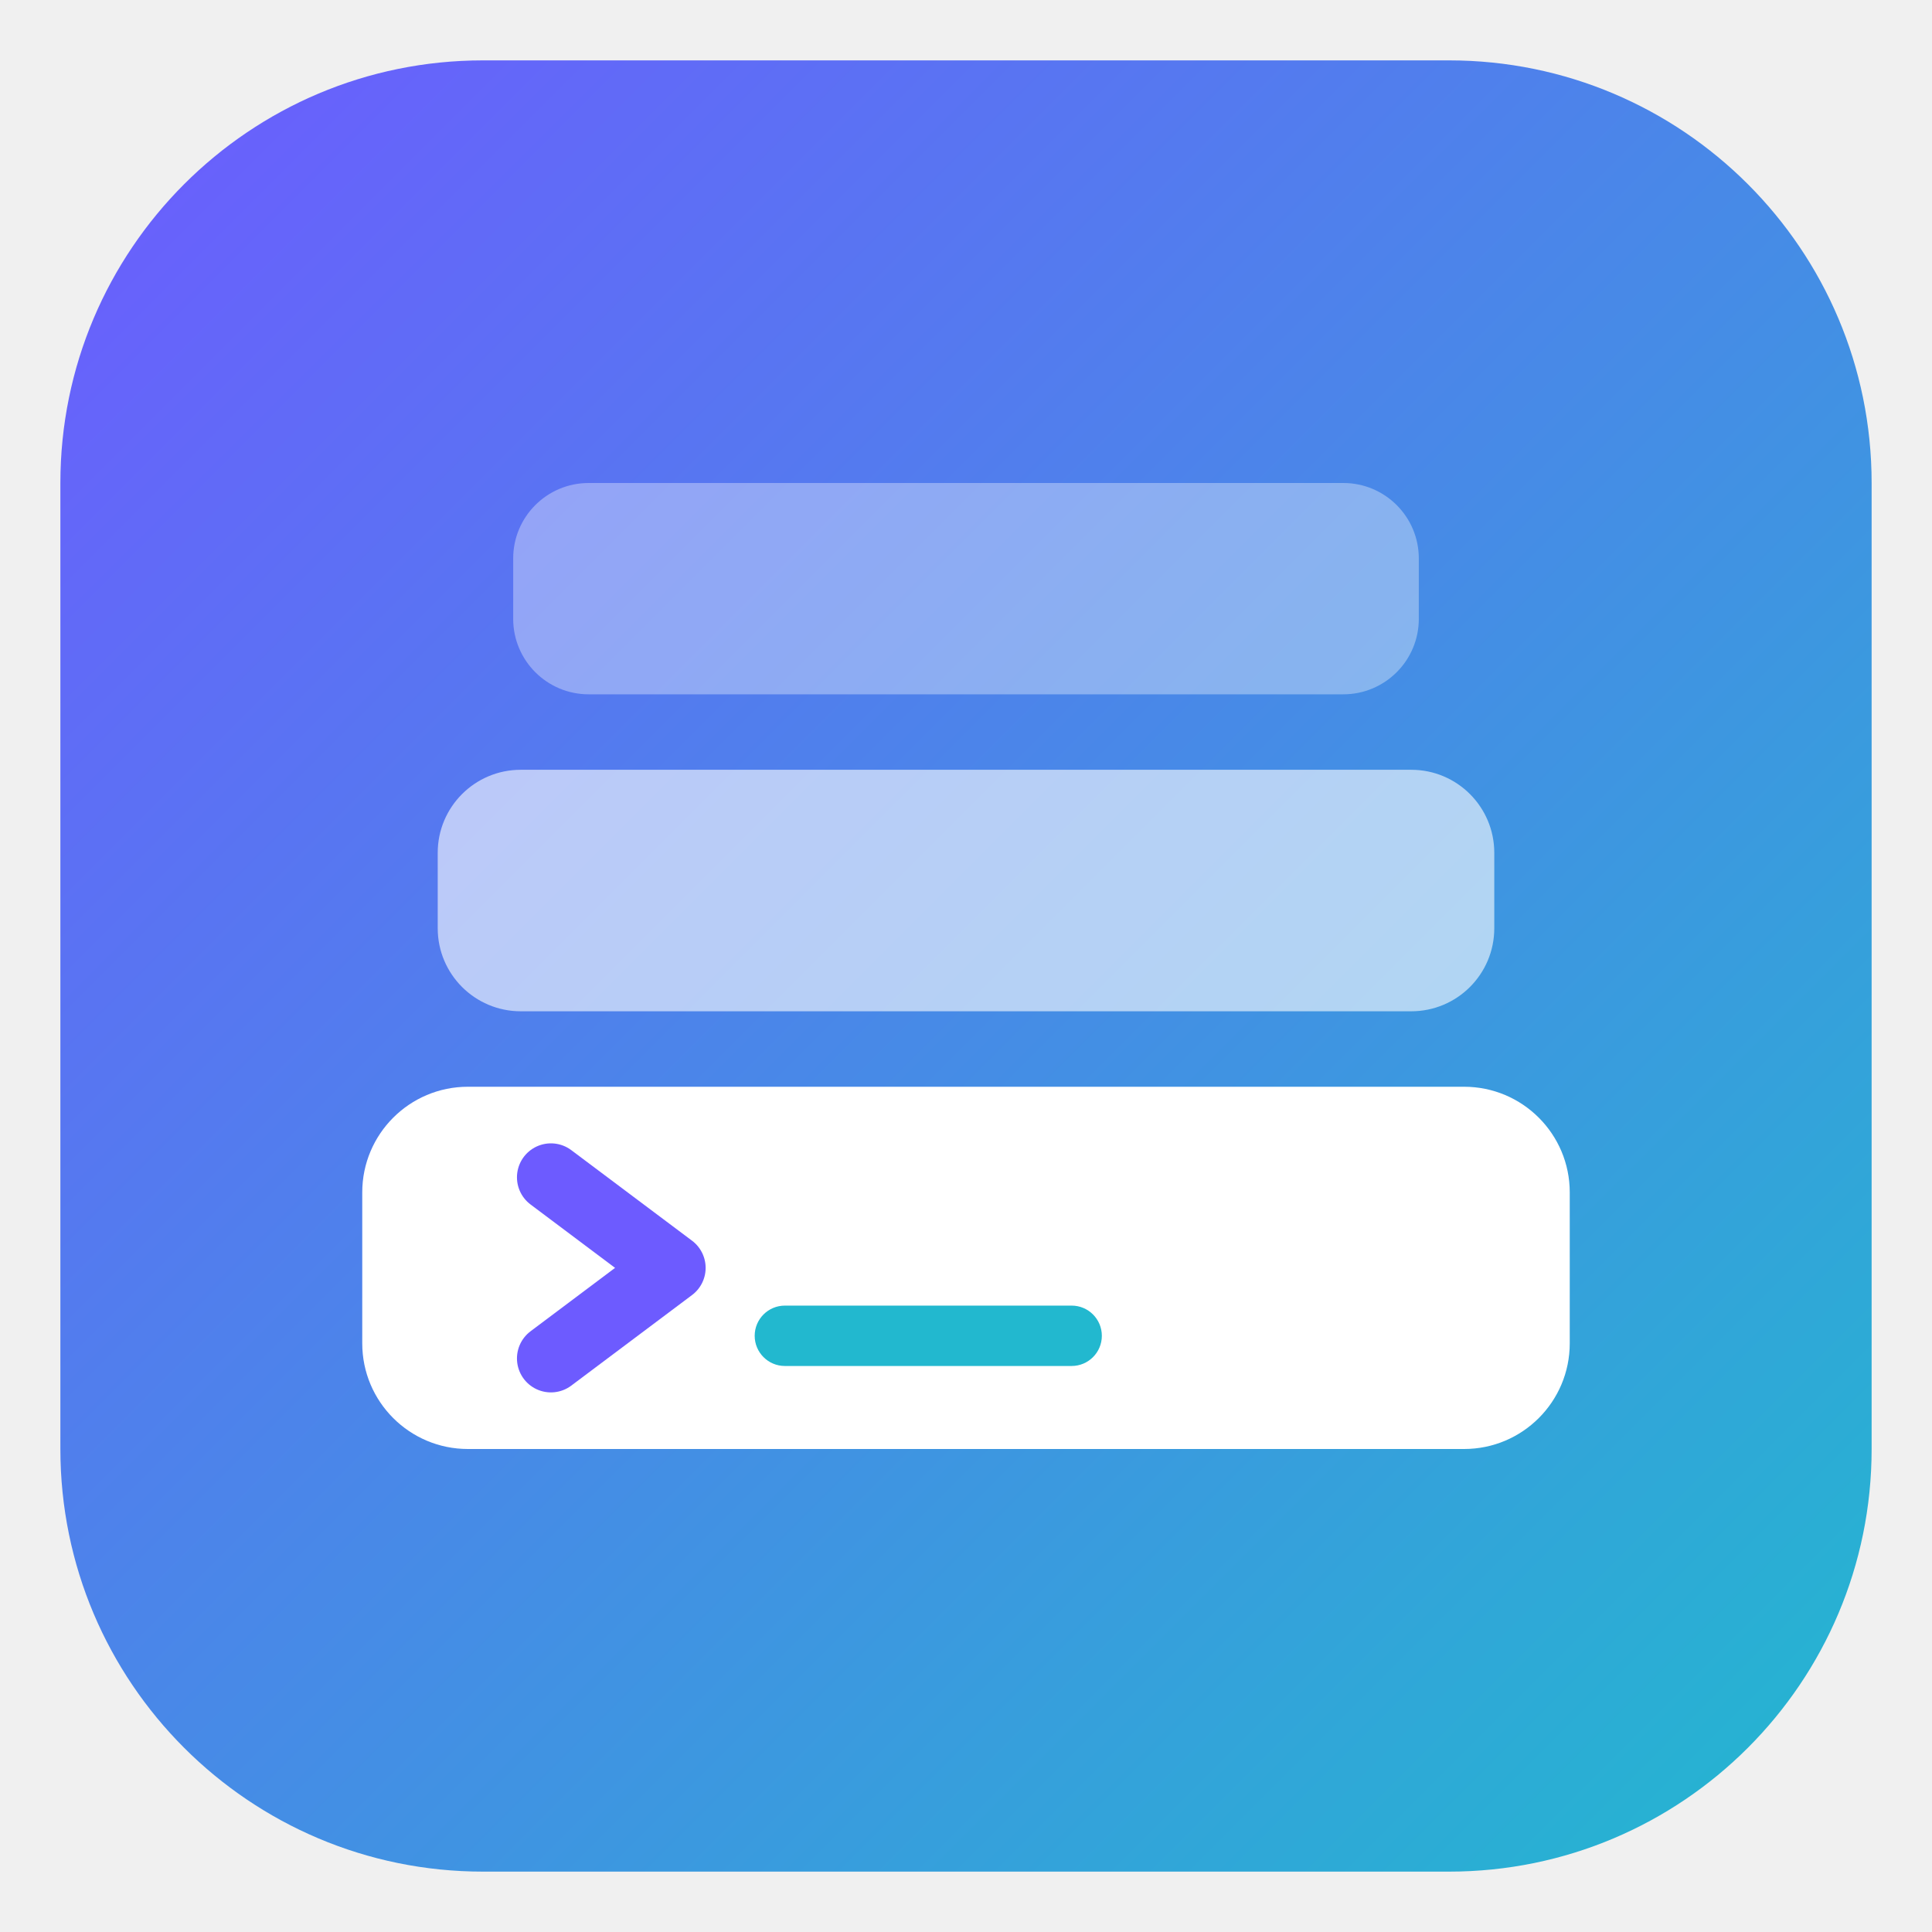
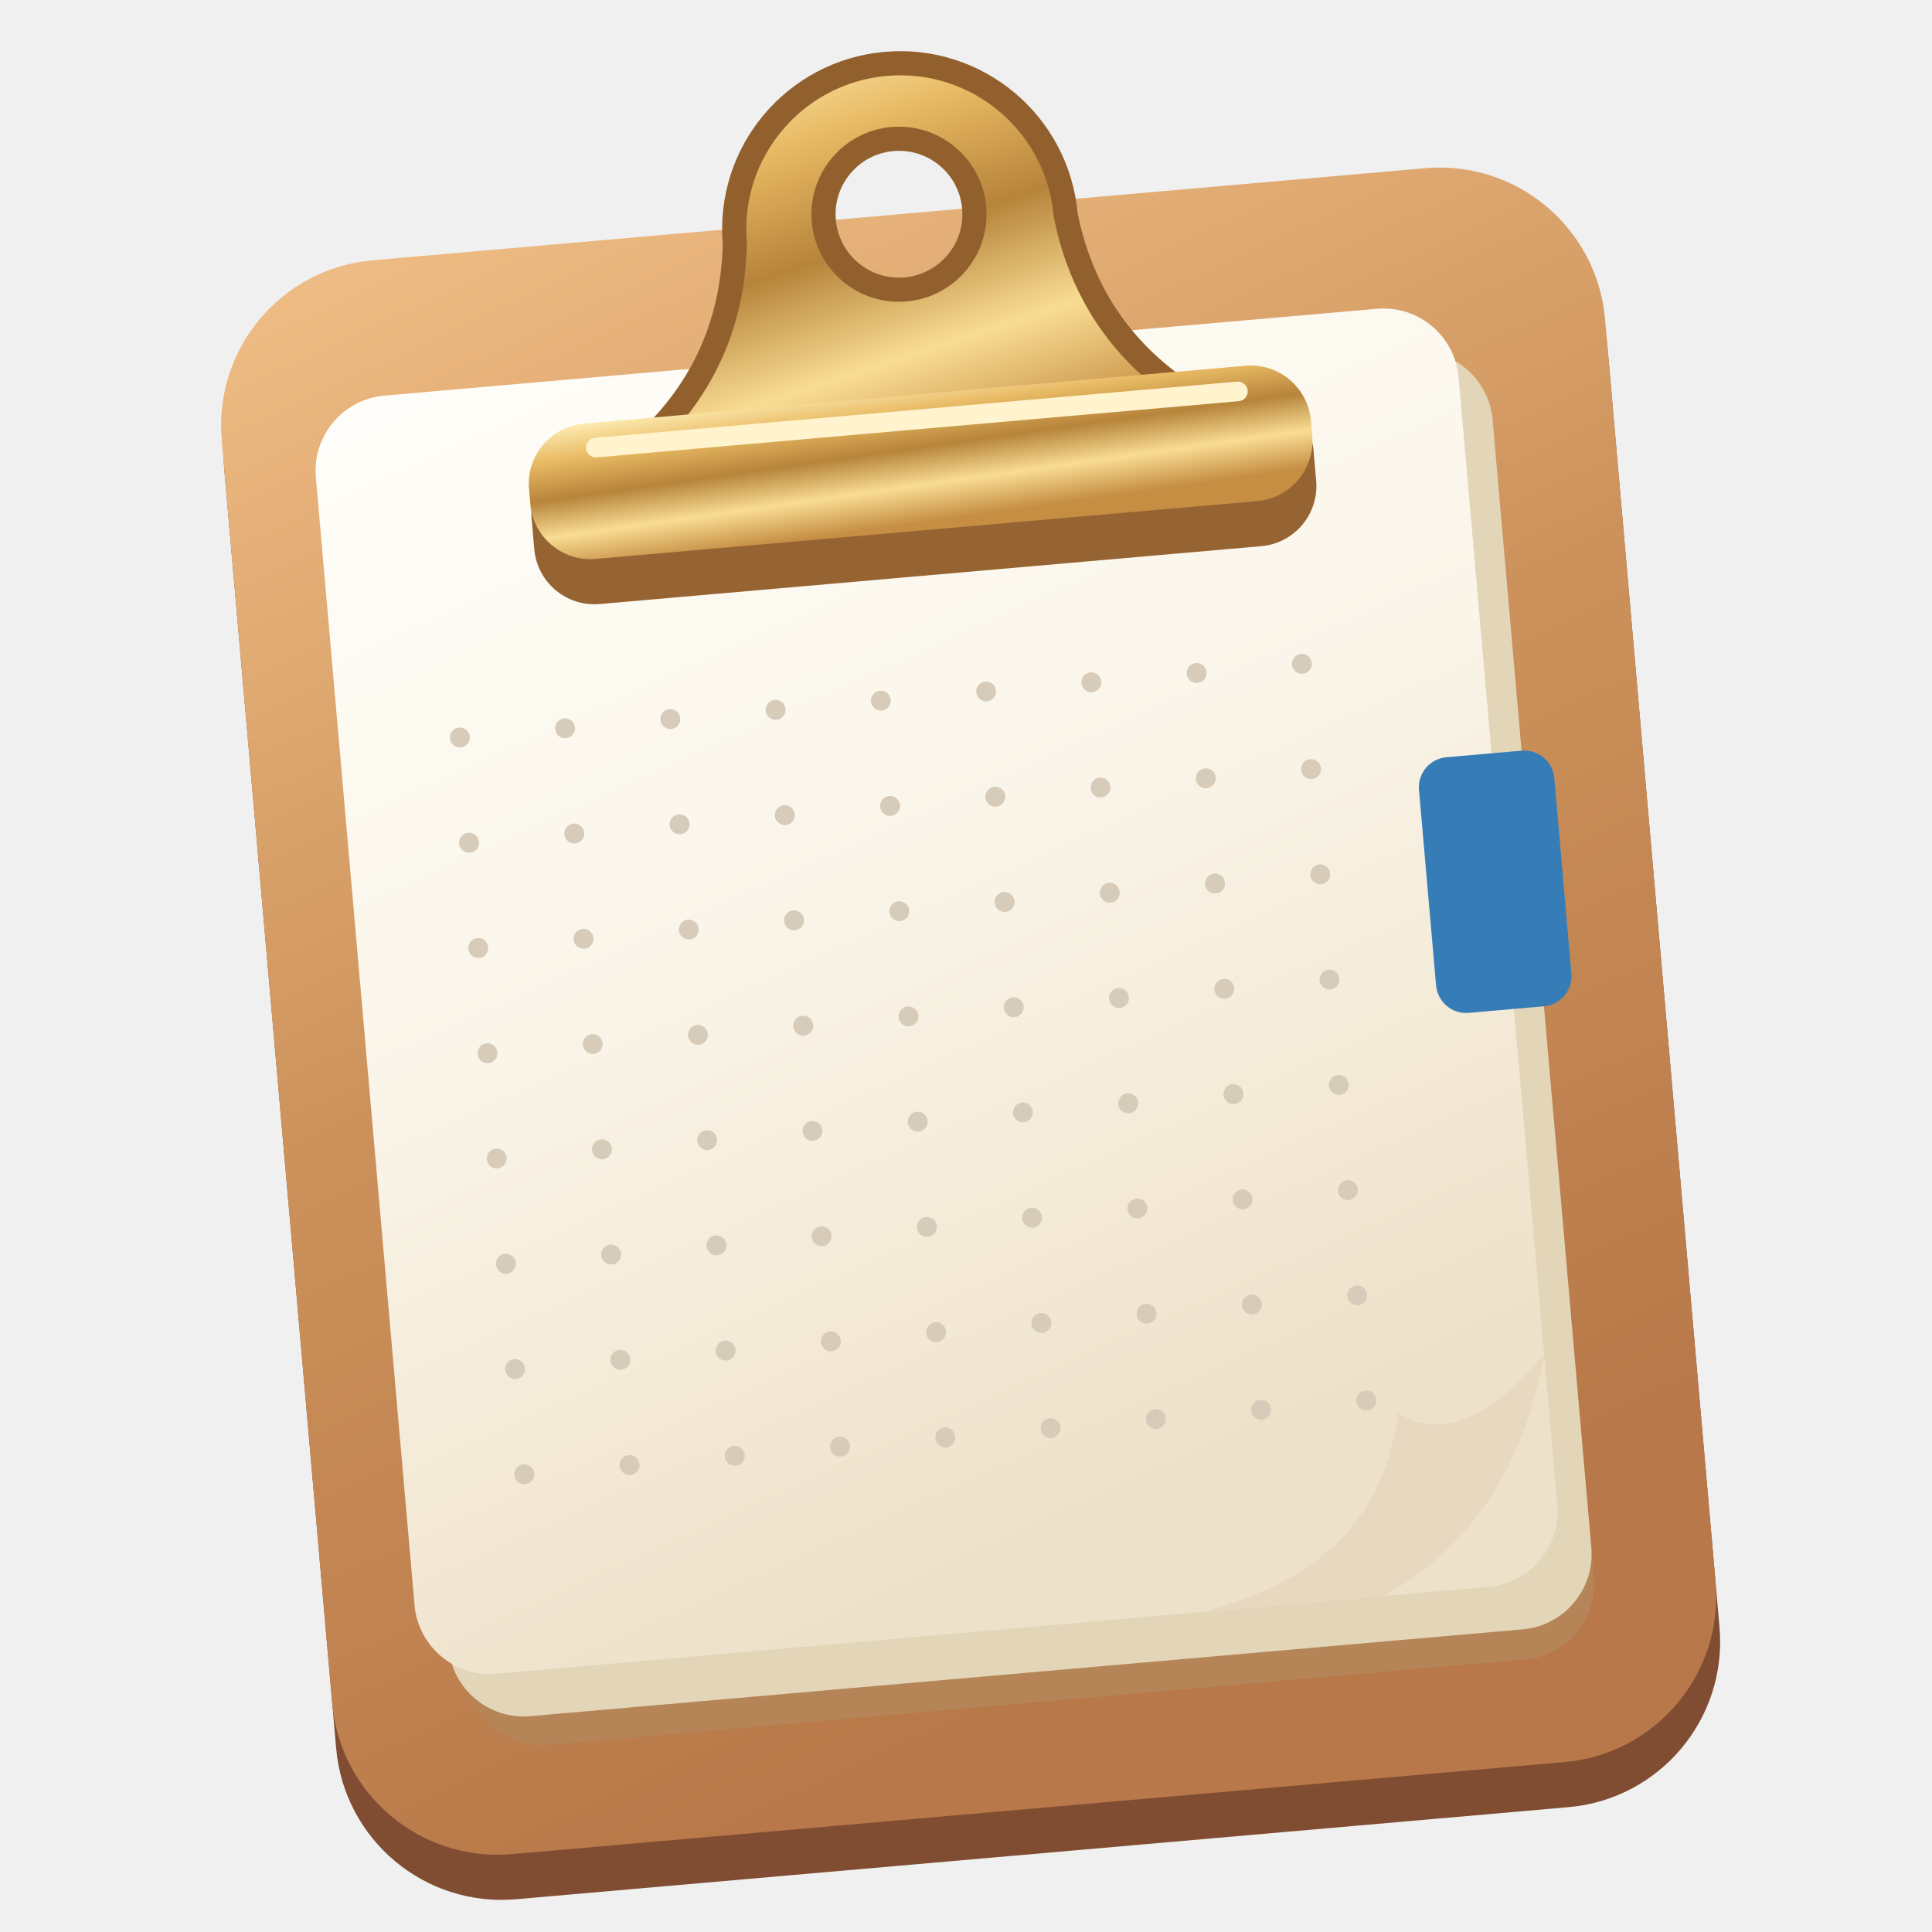
- <svg xmlns="http://www.w3.org/2000/svg" viewBox="0 0 512 512">
+ <svg xmlns="http://www.w3.org/2000/svg" viewBox="0 0 1024 1024">
  <defs>
-     <linearGradient id="bg" x1="0" y1="0" x2="1" y2="1">
-       <stop offset="0" stop-color="#6D5BFF" />
-       <stop offset="1" stop-color="#22B8CF" />
+     <linearGradient id="kraft" x2=".32" y2="1">
+       <stop offset="0.000" stop-color="#efbd85" />
+       <stop offset="0.500" stop-color="#cd925b" />
+       <stop offset="1.000" stop-color="#b87849" />
+     </linearGradient>
+     <linearGradient id="gold" x2=".32" y2="1">
+       <stop offset="0.000" stop-color="#fff0b8" />
+       <stop offset="0.250" stop-color="#e8b963" />
+       <stop offset="0.500" stop-color="#b7843b" />
+       <stop offset="0.750" stop-color="#f9dc93" />
+       <stop offset="1.000" stop-color="#c58e43" />
+     </linearGradient>
+     <linearGradient id="page" x2=".32" y2="1">
+       <stop offset="0.000" stop-color="#fffefa" />
+       <stop offset="0.500" stop-color="#faf5e9" />
+       <stop offset="1.000" stop-color="#eee1c9" />
    </linearGradient>
  </defs>
-   <rect x="16" y="16" width="480" height="480" rx="112" fill="url(#bg)" />
-   <rect x="136" y="128" width="240" height="56" rx="20" fill="#fff" fill-opacity=".35" />
-   <rect x="116" y="204" width="280" height="64" rx="22" fill="#fff" fill-opacity=".6" />
-   <rect x="96" y="288" width="320" height="96" rx="28" fill="#fff" />
-   <path d="M146 312 l32 24 -32 24" fill="none" stroke="#6D5BFF" stroke-width="18" stroke-linecap="round" stroke-linejoin="round" />
-   <rect x="200" y="346" width="92" height="16" rx="8" fill="#22B8CF" />
+   <g transform="scale(8)">
+     <g transform="rotate(-5 64 65)">
+       <rect x="18" y="16" width="92" height="107" rx="11" fill="#804d32" />
+       <rect x="18" y="14" width="92" height="106" rx="11" fill="url(#kraft)" />
+       <rect x="27" y="28" width="75" height="85" rx="5" fill="#b58457" />
+       <rect x="26" y="26" width="76" height="85" rx="5" fill="#e3d5b8" />
+       <rect x="24" y="23" width="76" height="85" rx="5" fill="url(#page)" />
+       <rect x="95" y="53" width="9" height="17" rx="2" fill="#367db7" />
+       <circle cx="32" cy="46" r="0.66" fill="#d7cbb9" />
+       <circle cx="32" cy="53" r="0.66" fill="#d7cbb9" />
+       <circle cx="32" cy="60" r="0.66" fill="#d7cbb9" />
+       <circle cx="32" cy="67" r="0.66" fill="#d7cbb9" />
+       <circle cx="32" cy="74" r="0.66" fill="#d7cbb9" />
+       <circle cx="32" cy="81" r="0.66" fill="#d7cbb9" />
+       <circle cx="32" cy="88" r="0.66" fill="#d7cbb9" />
+       <circle cx="32" cy="95" r="0.66" fill="#d7cbb9" />
+       <circle cx="39" cy="46" r="0.66" fill="#d7cbb9" />
+       <circle cx="39" cy="53" r="0.66" fill="#d7cbb9" />
+       <circle cx="39" cy="60" r="0.66" fill="#d7cbb9" />
+       <circle cx="39" cy="67" r="0.66" fill="#d7cbb9" />
+       <circle cx="39" cy="74" r="0.66" fill="#d7cbb9" />
+       <circle cx="39" cy="81" r="0.66" fill="#d7cbb9" />
+       <circle cx="39" cy="88" r="0.66" fill="#d7cbb9" />
+       <circle cx="39" cy="95" r="0.66" fill="#d7cbb9" />
+       <circle cx="46" cy="46" r="0.66" fill="#d7cbb9" />
+       <circle cx="46" cy="53" r="0.66" fill="#d7cbb9" />
+       <circle cx="46" cy="60" r="0.66" fill="#d7cbb9" />
+       <circle cx="46" cy="67" r="0.66" fill="#d7cbb9" />
+       <circle cx="46" cy="74" r="0.66" fill="#d7cbb9" />
+       <circle cx="46" cy="81" r="0.66" fill="#d7cbb9" />
+       <circle cx="46" cy="88" r="0.66" fill="#d7cbb9" />
+       <circle cx="46" cy="95" r="0.66" fill="#d7cbb9" />
+       <circle cx="53" cy="46" r="0.66" fill="#d7cbb9" />
+       <circle cx="53" cy="53" r="0.66" fill="#d7cbb9" />
+       <circle cx="53" cy="60" r="0.66" fill="#d7cbb9" />
+       <circle cx="53" cy="67" r="0.66" fill="#d7cbb9" />
+       <circle cx="53" cy="74" r="0.66" fill="#d7cbb9" />
+       <circle cx="53" cy="81" r="0.66" fill="#d7cbb9" />
+       <circle cx="53" cy="88" r="0.66" fill="#d7cbb9" />
+       <circle cx="53" cy="95" r="0.66" fill="#d7cbb9" />
+       <circle cx="60" cy="46" r="0.66" fill="#d7cbb9" />
+       <circle cx="60" cy="53" r="0.66" fill="#d7cbb9" />
+       <circle cx="60" cy="60" r="0.66" fill="#d7cbb9" />
+       <circle cx="60" cy="67" r="0.66" fill="#d7cbb9" />
+       <circle cx="60" cy="74" r="0.66" fill="#d7cbb9" />
+       <circle cx="60" cy="81" r="0.66" fill="#d7cbb9" />
+       <circle cx="60" cy="88" r="0.66" fill="#d7cbb9" />
+       <circle cx="60" cy="95" r="0.66" fill="#d7cbb9" />
+       <circle cx="67" cy="46" r="0.66" fill="#d7cbb9" />
+       <circle cx="67" cy="53" r="0.66" fill="#d7cbb9" />
+       <circle cx="67" cy="60" r="0.66" fill="#d7cbb9" />
+       <circle cx="67" cy="67" r="0.66" fill="#d7cbb9" />
+       <circle cx="67" cy="74" r="0.66" fill="#d7cbb9" />
+       <circle cx="67" cy="81" r="0.66" fill="#d7cbb9" />
+       <circle cx="67" cy="88" r="0.66" fill="#d7cbb9" />
+       <circle cx="67" cy="95" r="0.66" fill="#d7cbb9" />
+       <circle cx="74" cy="46" r="0.66" fill="#d7cbb9" />
+       <circle cx="74" cy="53" r="0.66" fill="#d7cbb9" />
+       <circle cx="74" cy="60" r="0.66" fill="#d7cbb9" />
+       <circle cx="74" cy="67" r="0.66" fill="#d7cbb9" />
+       <circle cx="74" cy="74" r="0.66" fill="#d7cbb9" />
+       <circle cx="74" cy="81" r="0.66" fill="#d7cbb9" />
+       <circle cx="74" cy="88" r="0.66" fill="#d7cbb9" />
+       <circle cx="74" cy="95" r="0.66" fill="#d7cbb9" />
+       <circle cx="81" cy="46" r="0.66" fill="#d7cbb9" />
+       <circle cx="81" cy="53" r="0.66" fill="#d7cbb9" />
+       <circle cx="81" cy="60" r="0.66" fill="#d7cbb9" />
+       <circle cx="81" cy="67" r="0.66" fill="#d7cbb9" />
+       <circle cx="81" cy="74" r="0.66" fill="#d7cbb9" />
+       <circle cx="81" cy="81" r="0.66" fill="#d7cbb9" />
+       <circle cx="81" cy="88" r="0.66" fill="#d7cbb9" />
+       <circle cx="81" cy="95" r="0.66" fill="#d7cbb9" />
+       <circle cx="88" cy="46" r="0.66" fill="#d7cbb9" />
+       <circle cx="88" cy="53" r="0.66" fill="#d7cbb9" />
+       <circle cx="88" cy="60" r="0.66" fill="#d7cbb9" />
+       <circle cx="88" cy="67" r="0.66" fill="#d7cbb9" />
+       <circle cx="88" cy="74" r="0.66" fill="#d7cbb9" />
+       <circle cx="88" cy="81" r="0.66" fill="#d7cbb9" />
+       <circle cx="88" cy="88" r="0.66" fill="#d7cbb9" />
+       <circle cx="88" cy="95" r="0.66" fill="#d7cbb9" />
+       <path d="M76 108q12-2 14-12 4 3 10-3-3 11-12 15Z" fill="#e7d8bf" />
+       <path fill-rule="evenodd" fill="url(#gold)" stroke="#92602d" stroke-width="1.6" d="M44 29q8-5 9-14a11 11 0 1 1 22 0q1 9 9 14v4H44ZM64 9a5 5 0 1 0 .01 10A5 5 0 0 0 64 9Z" />
+       <rect x="38" y="28" width="52" height="10" rx="4" fill="#966432" />
+       <rect x="38" y="26" width="52" height="9" rx="4" fill="url(#gold)" />
+       <rect x="42" y="27" width="44" height="1.3" rx="0.65" fill="#fff4ce" />
+     </g>
+   </g>
</svg>
